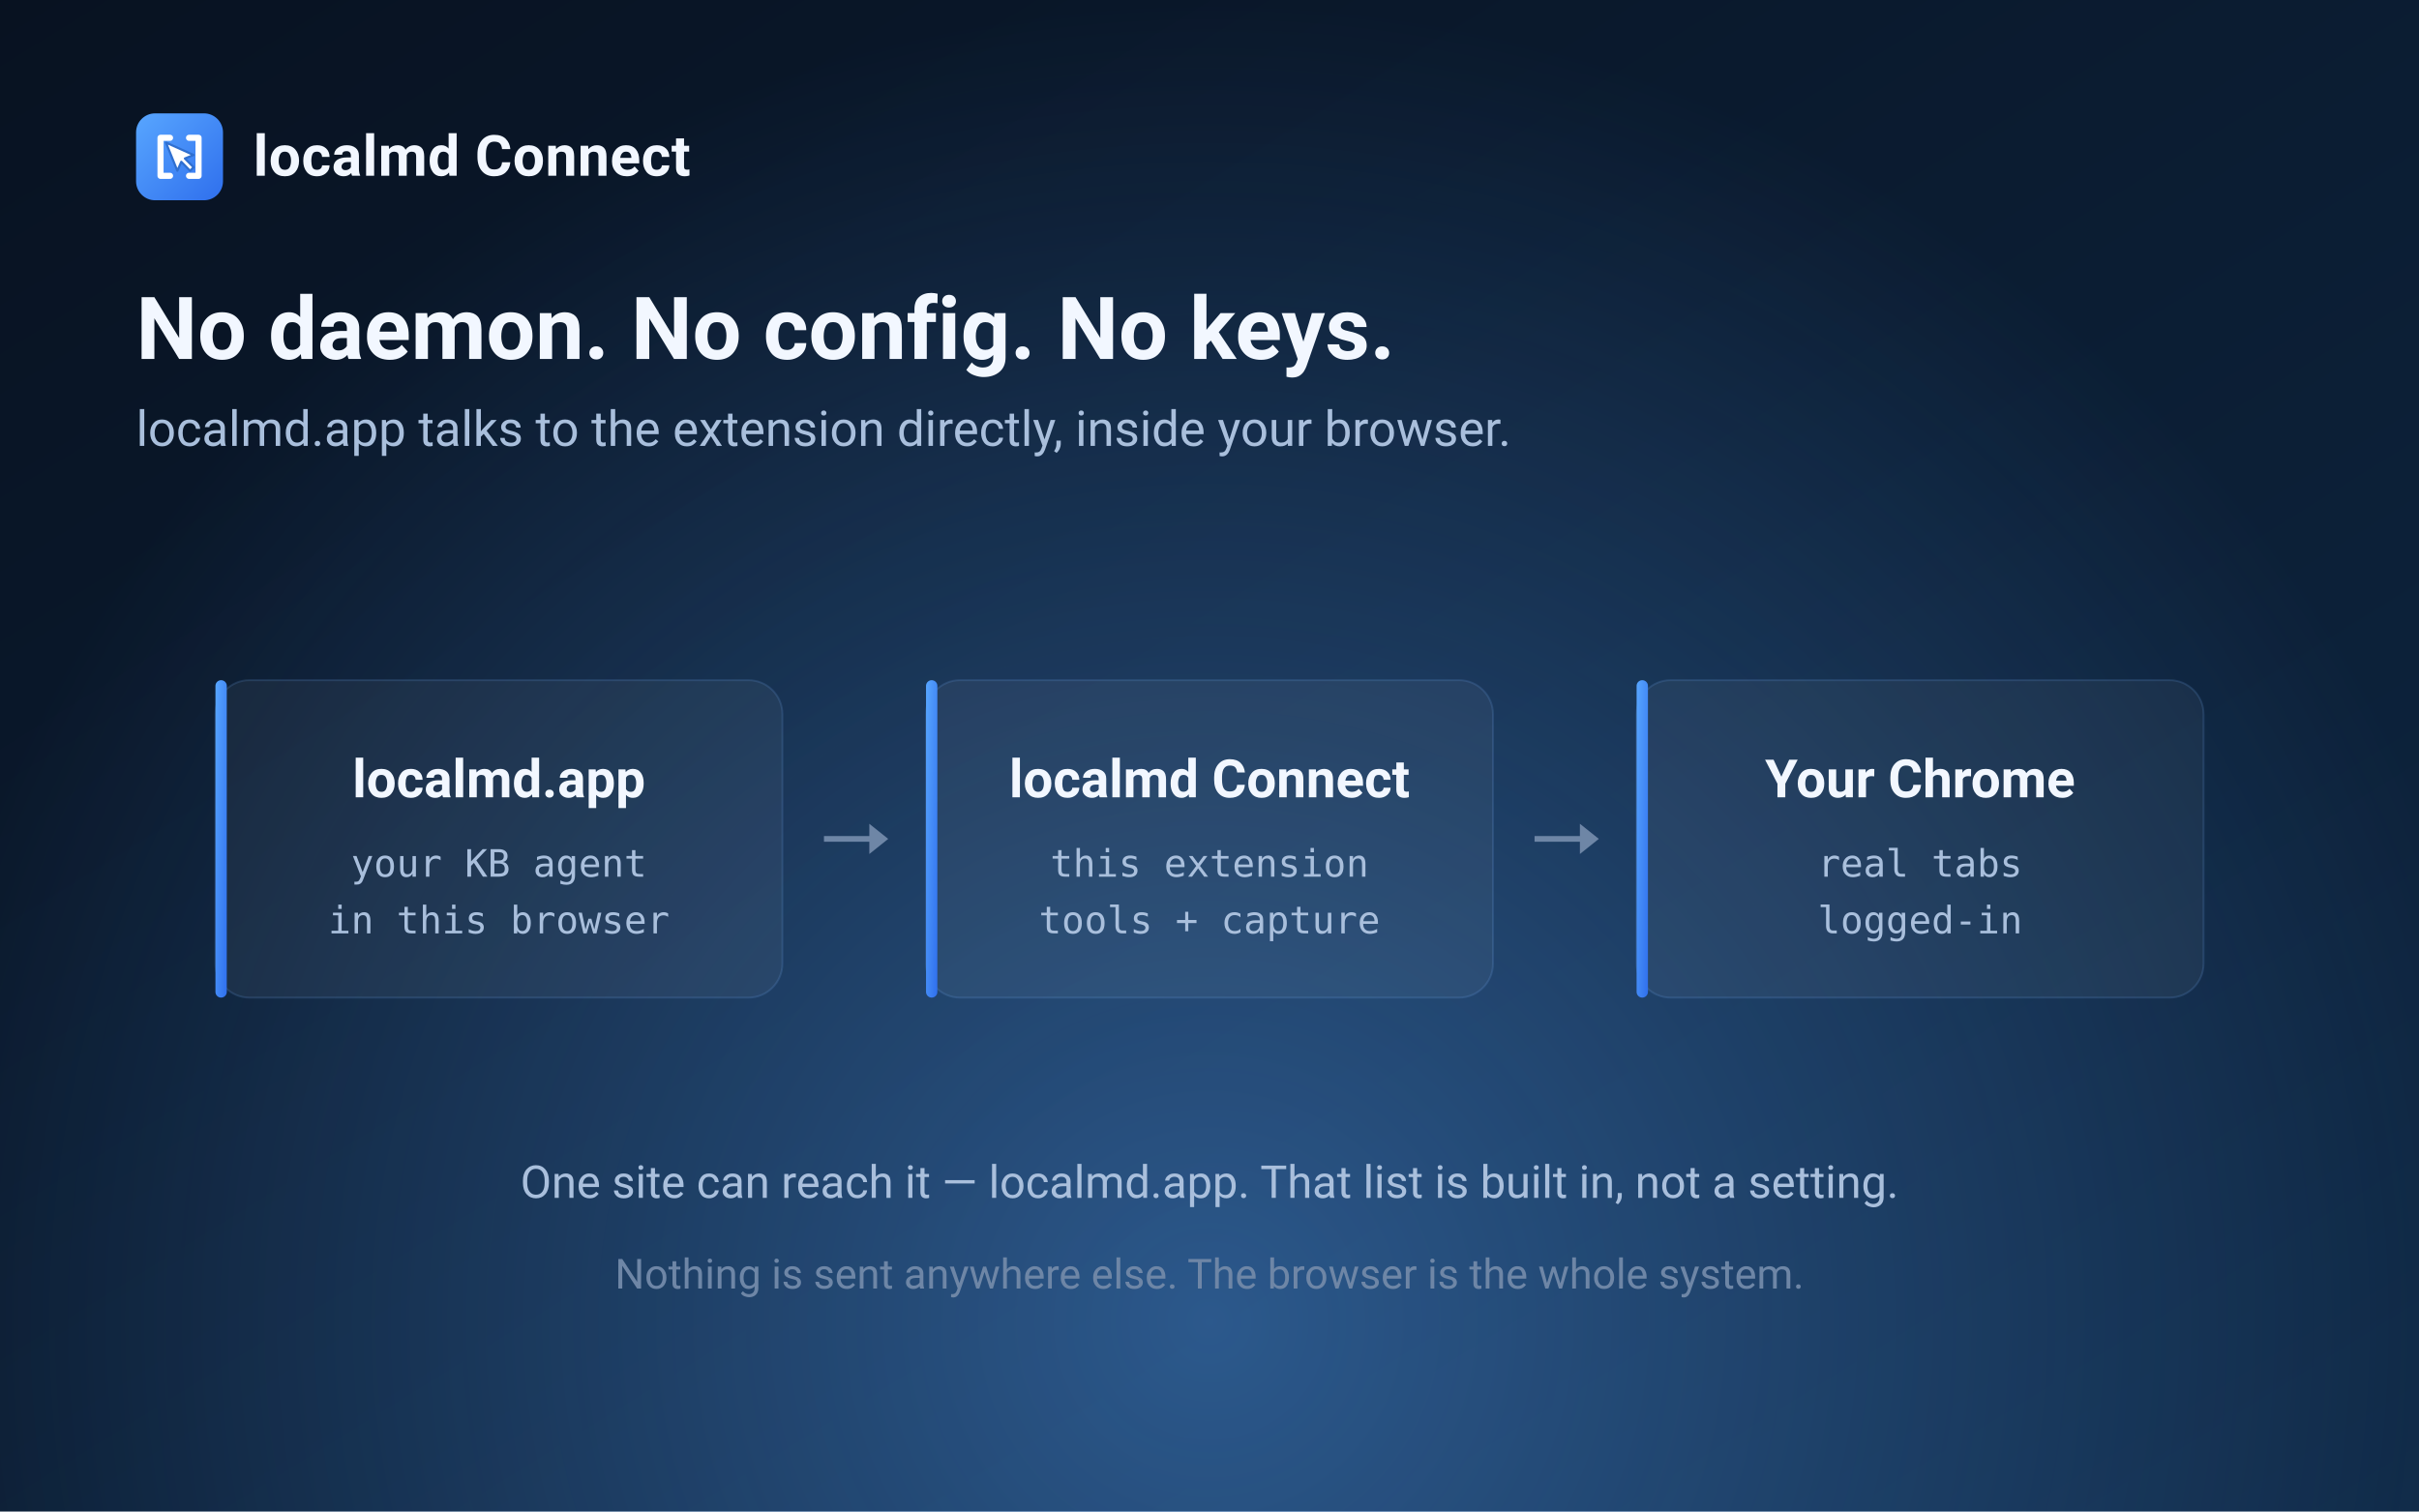
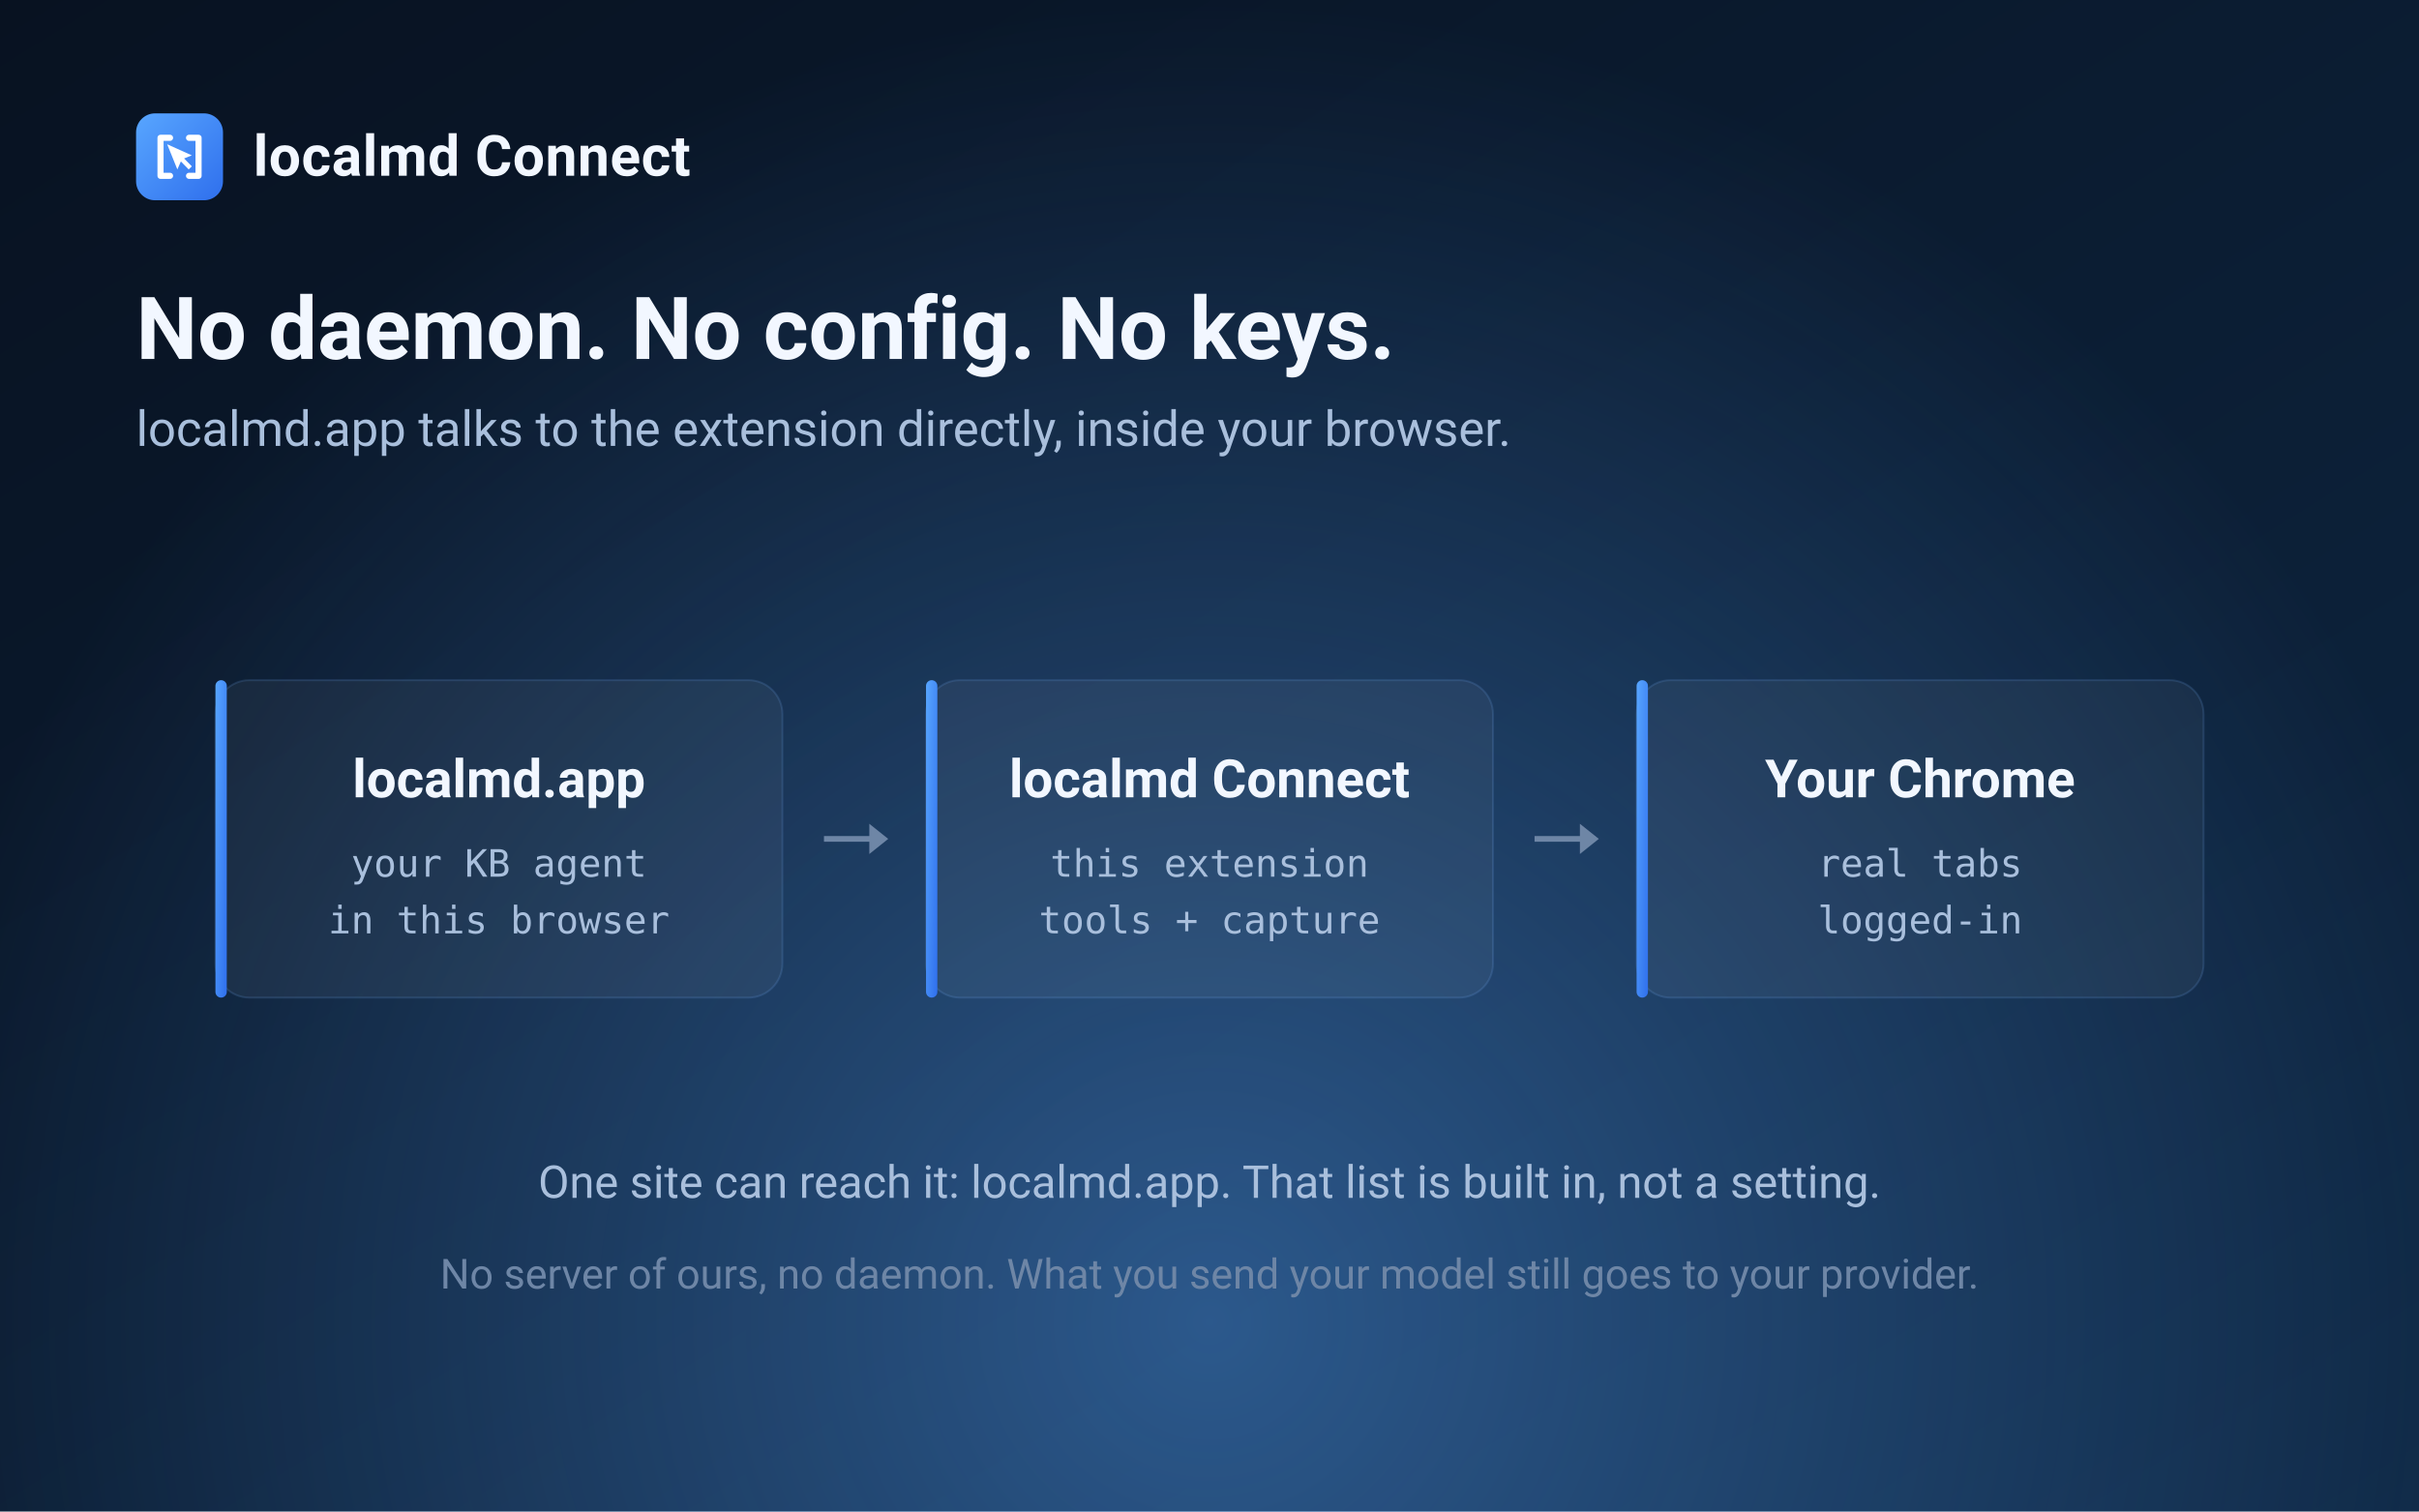
<svg xmlns="http://www.w3.org/2000/svg" width="1280" height="800" viewBox="0 0 1280 800">
  <defs>
    <linearGradient id="bg" x1="0" y1="0" x2="1" y2="1">
      <stop offset="0" stop-color="#081221" />
      <stop offset="1" stop-color="#0E2743" />
    </linearGradient>
    <linearGradient id="brand" x1="0" y1="0" x2="1" y2="1">
      <stop offset="0" stop-color="#58A6FF" />
      <stop offset="1" stop-color="#2F6FED" />
    </linearGradient>
    <radialGradient id="glowB" cx="0.5" cy="0.5" r="0.5">
      <stop offset="0" stop-color="#58A6FF" stop-opacity="0.42" />
      <stop offset="1" stop-color="#58A6FF" stop-opacity="0" />
    </radialGradient>
    <radialGradient id="glowD" cx="0.5" cy="0.5" r="0.5">
      <stop offset="0" stop-color="#2F6FED" stop-opacity="0.4" />
      <stop offset="1" stop-color="#2F6FED" stop-opacity="0" />
    </radialGradient>
  </defs>
  <rect width="1280" height="800" fill="url(#bg)" />
  <circle cx="640" cy="700" r="700" fill="url(#glowB)" />
  <g transform="translate(72 60) scale(0.359375)">
    <rect width="128" height="128" rx="28" fill="url(#brand)" />
    <g fill="none" stroke="#fff" stroke-width="9" stroke-linecap="round" stroke-linejoin="round">
      <path d="M50 36H36v56h14" />
      <path d="M78 36h14v56H78" />
    </g>
-     <path d="M0 0 L0 16 L3.7 12.4 L6.2 18.5 L8.6 17.5 L6.1 11.5 L11 11.5 Z" transform="translate(44 43) rotate(-22) scale(2.8)" fill="#fff" stroke="#2f6fd0" stroke-width="1.15" stroke-linejoin="round" />
+     <path d="M0 0 L0 16 L3.7 12.4 L6.2 18.5 L8.6 17.5 L6.1 11.5 L11 11.5 Z" transform="translate(45.8 45.5) rotate(-22) scale(2.5)" fill="#fff" />
  </g>
  <text x="134" y="93" font-family="-apple-system,'SF Pro Display','Segoe UI',Roboto,Helvetica,Arial,sans-serif" font-size="30" font-weight="700" fill="#F2F7FF" text-anchor="start" letter-spacing="0.3" opacity="1">localmd Connect</text>
  <text x="72" y="190" font-family="-apple-system,'SF Pro Display','Segoe UI',Roboto,Helvetica,Arial,sans-serif" font-size="46" font-weight="700" fill="#F2F7FF" text-anchor="start" letter-spacing="0" opacity="1">No daemon. No config. No keys.</text>
  <text x="72" y="236" font-family="-apple-system,'SF Pro Display','Segoe UI',Roboto,Helvetica,Arial,sans-serif" font-size="26" font-weight="400" fill="#A9BFDC" text-anchor="start" letter-spacing="0" opacity="1">localmd.app talks to the extension directly, inside your browser.</text>
  <rect x="114" y="360" width="300" height="168" rx="18" fill="rgba(255,255,255,0.05)" stroke="rgba(120,175,255,0.16)" />
  <rect x="114" y="360" width="6" height="168" rx="3" fill="url(#brand)" />
  <text x="264" y="422" font-family="-apple-system,'SF Pro Display','Segoe UI',Roboto,Helvetica,Arial,sans-serif" font-size="28" font-weight="700" fill="#F2F7FF" text-anchor="middle" letter-spacing="0" opacity="1">localmd.app</text>
  <text x="264" y="464" font-family="ui-monospace,'SF Mono',Menlo,Consolas,monospace" font-size="20" font-weight="400" fill="#A9BFDC" text-anchor="middle" letter-spacing="0" opacity="1">your KB agent</text>
  <text x="264" y="494" font-family="ui-monospace,'SF Mono',Menlo,Consolas,monospace" font-size="20" font-weight="400" fill="#A9BFDC" text-anchor="middle" letter-spacing="0" opacity="1">in this browser</text>
  <path d="M 436 444 L 468 444" stroke="#6E86A6" stroke-width="3" />
  <path d="M 460 436 L 470 444 L 460 452" fill="#6E86A6" />
  <rect x="490" y="360" width="300" height="168" rx="18" fill="rgba(255,255,255,0.05)" stroke="rgba(120,175,255,0.16)" />
  <rect x="490" y="360" width="6" height="168" rx="3" fill="url(#brand)" />
  <text x="640" y="422" font-family="-apple-system,'SF Pro Display','Segoe UI',Roboto,Helvetica,Arial,sans-serif" font-size="28" font-weight="700" fill="#F2F7FF" text-anchor="middle" letter-spacing="0" opacity="1">localmd Connect</text>
  <text x="640" y="464" font-family="ui-monospace,'SF Mono',Menlo,Consolas,monospace" font-size="20" font-weight="400" fill="#A9BFDC" text-anchor="middle" letter-spacing="0" opacity="1">this extension</text>
  <text x="640" y="494" font-family="ui-monospace,'SF Mono',Menlo,Consolas,monospace" font-size="20" font-weight="400" fill="#A9BFDC" text-anchor="middle" letter-spacing="0" opacity="1">tools + capture</text>
  <path d="M 812 444 L 844 444" stroke="#6E86A6" stroke-width="3" />
  <path d="M 836 436 L 846 444 L 836 452" fill="#6E86A6" />
  <rect x="866" y="360" width="300" height="168" rx="18" fill="rgba(255,255,255,0.05)" stroke="rgba(120,175,255,0.16)" />
  <rect x="866" y="360" width="6" height="168" rx="3" fill="url(#brand)" />
  <text x="1016" y="422" font-family="-apple-system,'SF Pro Display','Segoe UI',Roboto,Helvetica,Arial,sans-serif" font-size="28" font-weight="700" fill="#F2F7FF" text-anchor="middle" letter-spacing="0" opacity="1">Your Chrome</text>
  <text x="1016" y="464" font-family="ui-monospace,'SF Mono',Menlo,Consolas,monospace" font-size="20" font-weight="400" fill="#A9BFDC" text-anchor="middle" letter-spacing="0" opacity="1">real tabs</text>
  <text x="1016" y="494" font-family="ui-monospace,'SF Mono',Menlo,Consolas,monospace" font-size="20" font-weight="400" fill="#A9BFDC" text-anchor="middle" letter-spacing="0" opacity="1">logged-in</text>
-   <text x="640" y="634" font-family="-apple-system,'SF Pro Display','Segoe UI',Roboto,Helvetica,Arial,sans-serif" font-size="24" font-weight="400" fill="#A9BFDC" text-anchor="middle" letter-spacing="0" opacity="1">One site can reach it — localmd.app. That list is built in, not a setting.</text>
-   <text x="640" y="682" font-family="-apple-system,'SF Pro Display','Segoe UI',Roboto,Helvetica,Arial,sans-serif" font-size="22" font-weight="400" fill="#6E86A6" text-anchor="middle" letter-spacing="0" opacity="1">Nothing is sent anywhere else. The browser is the whole system.</text>
+   <text x="640" y="634" font-family="-apple-system,'SF Pro Display','Segoe UI',Roboto,Helvetica,Arial,sans-serif" font-size="24" font-weight="400" fill="#A9BFDC" text-anchor="middle" letter-spacing="0" opacity="1">One site can reach it: localmd.app. That list is built in, not a setting.</text>
+   <text x="640" y="682" font-family="-apple-system,'SF Pro Display','Segoe UI',Roboto,Helvetica,Arial,sans-serif" font-size="22" font-weight="400" fill="#6E86A6" text-anchor="middle" letter-spacing="0" opacity="1">No server of ours, no daemon. What you send your model still goes to your provider.</text>
</svg>
